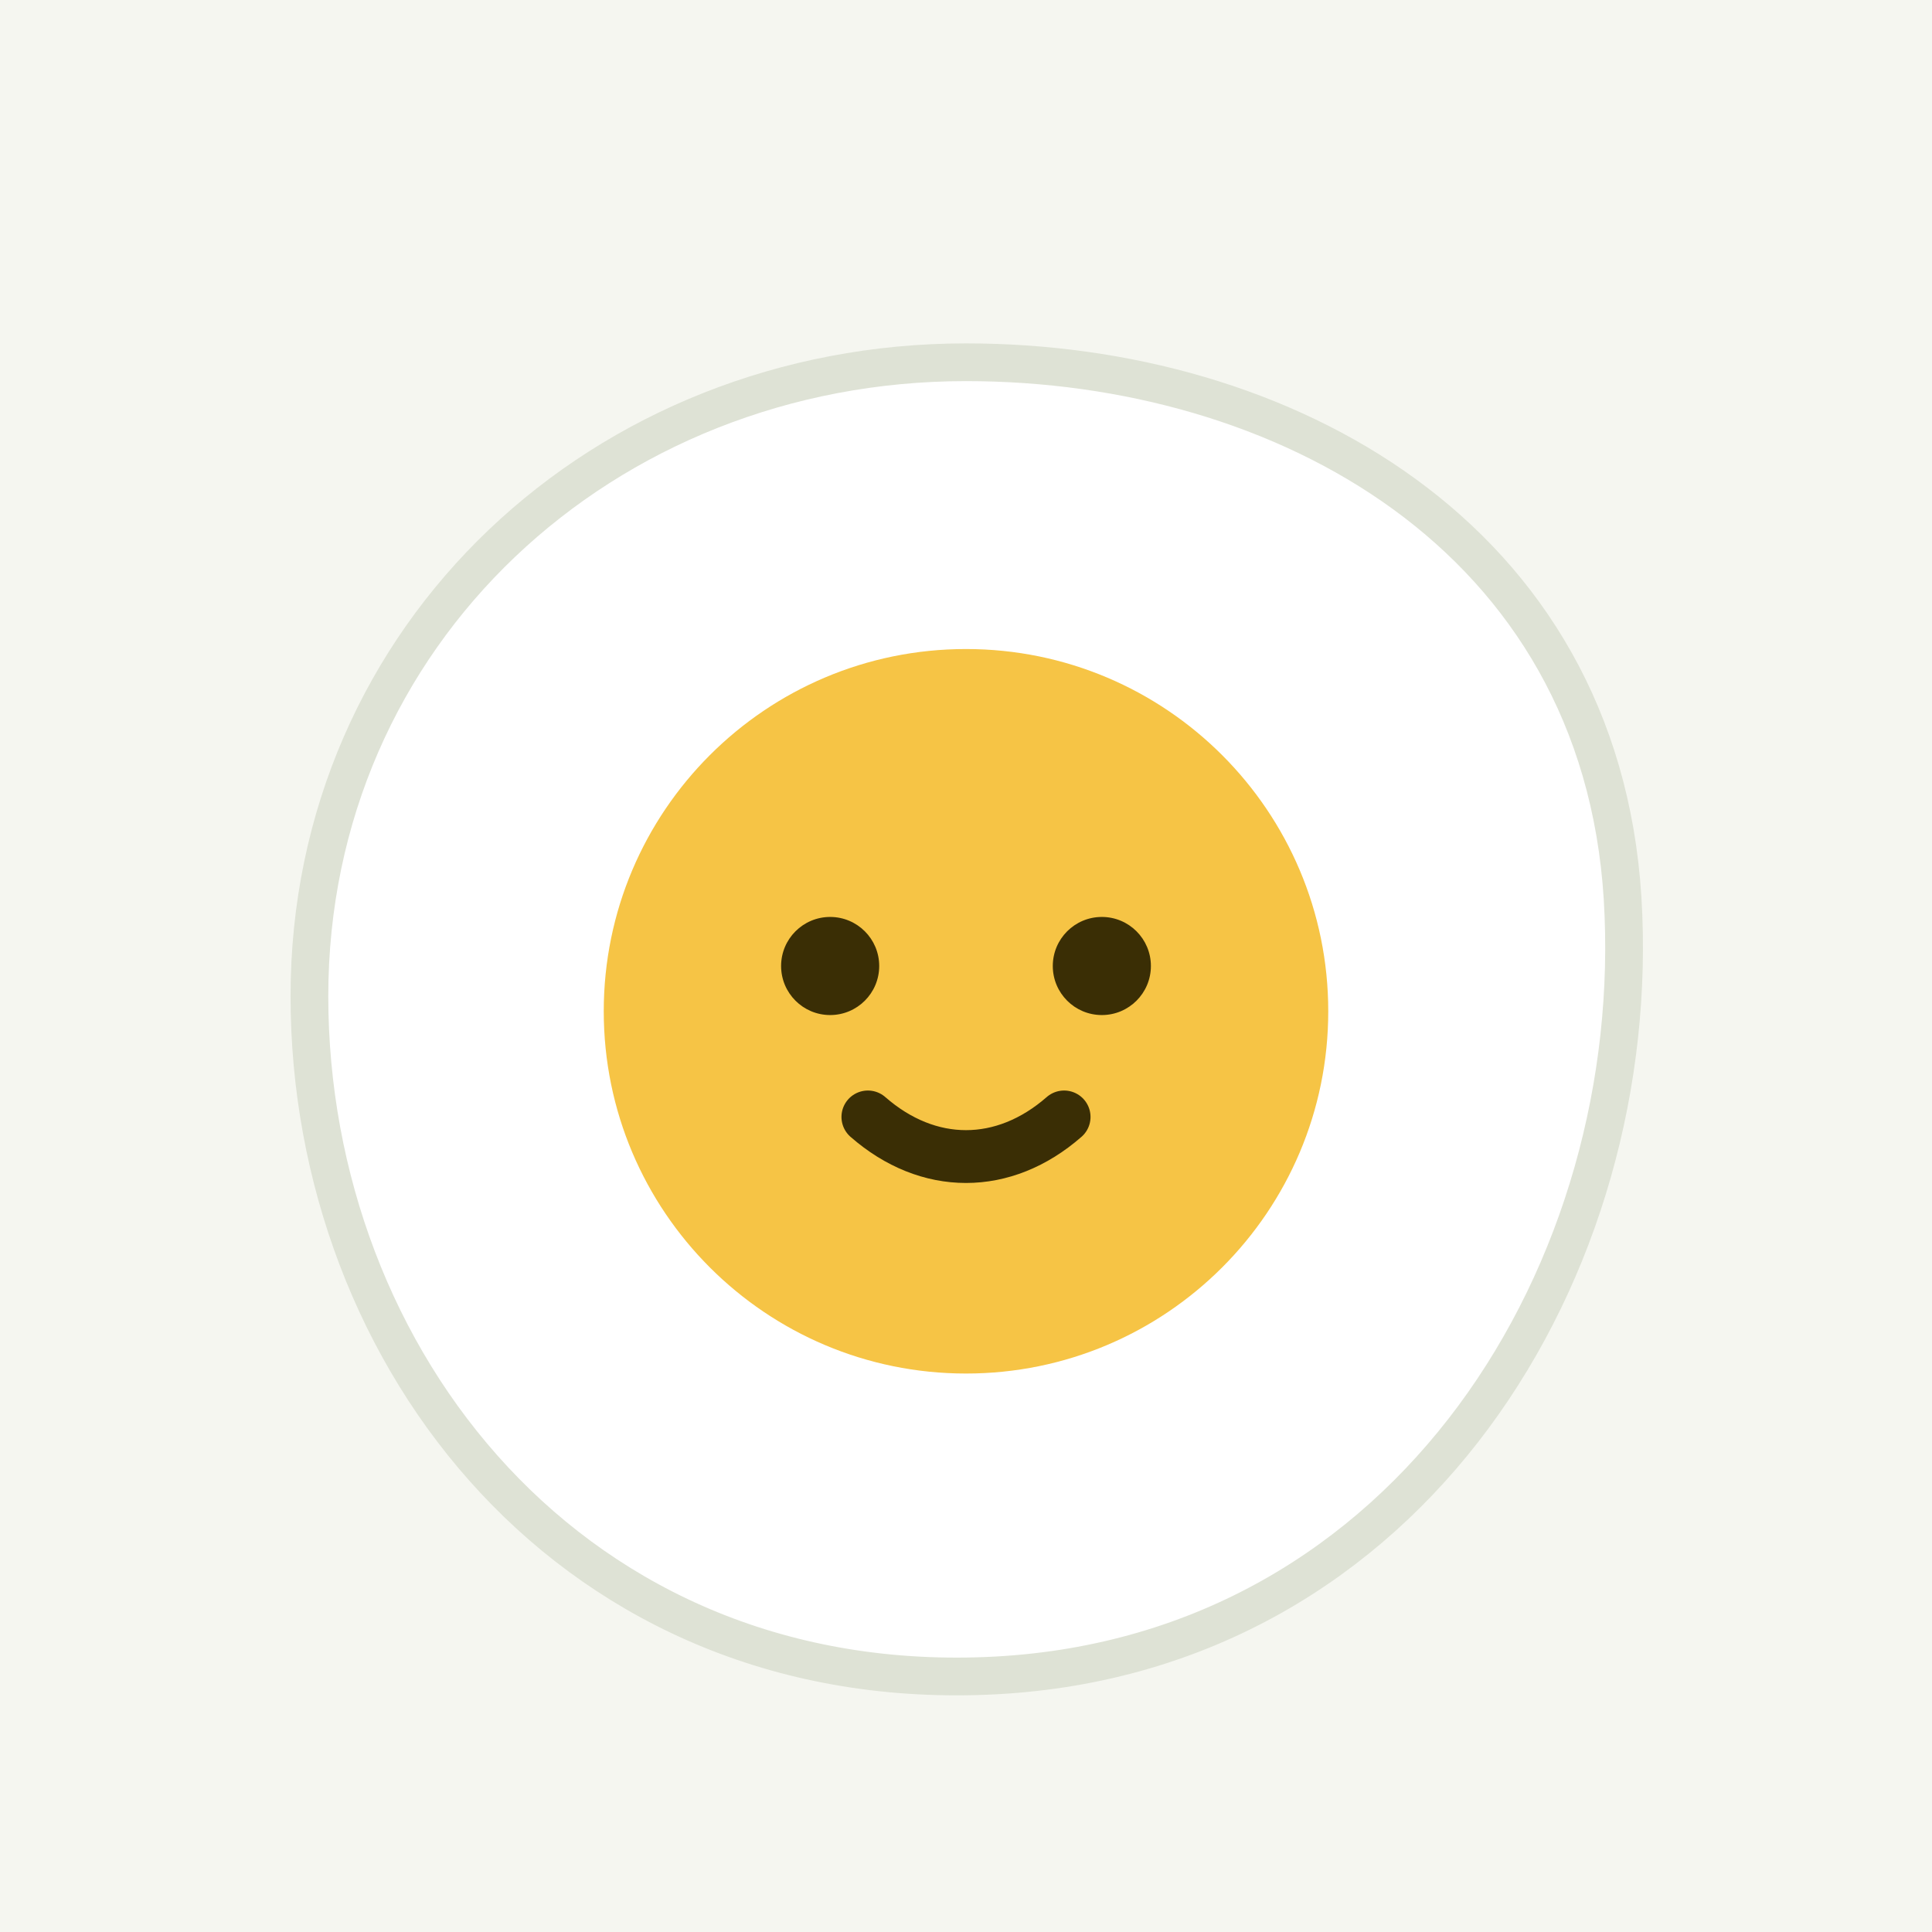
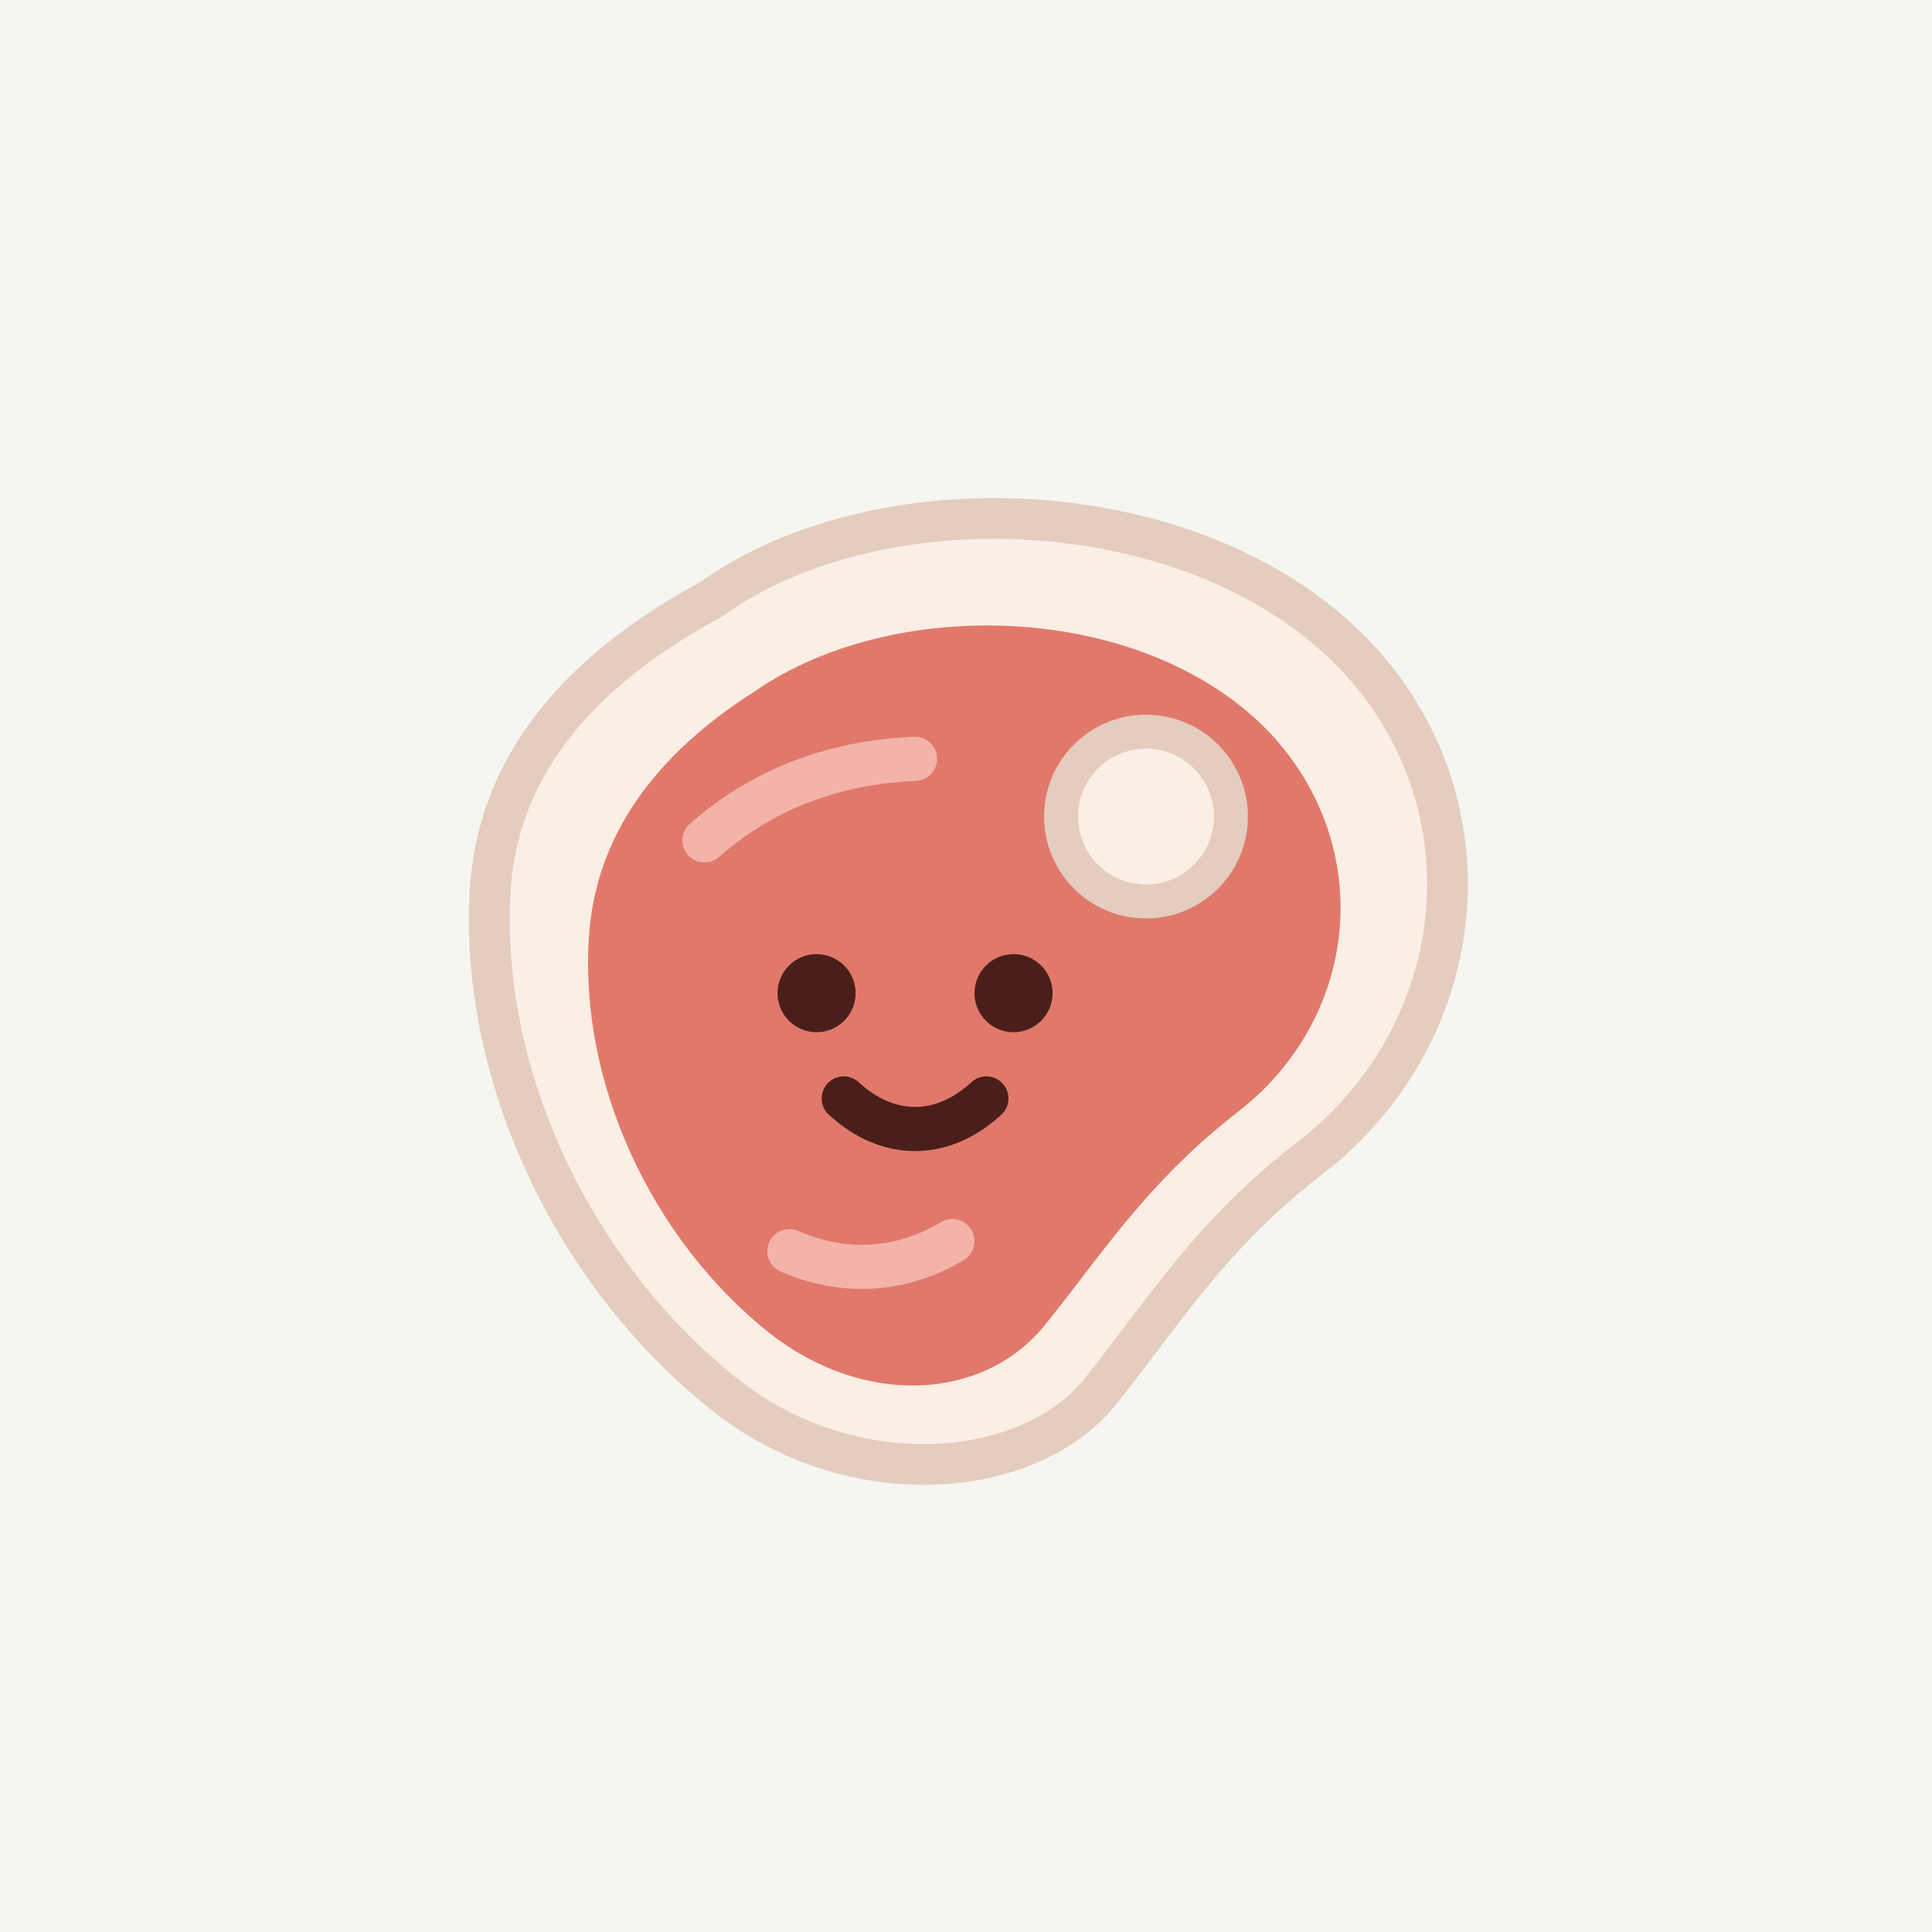
<svg xmlns="http://www.w3.org/2000/svg" viewBox="0 0 512 512">
  <rect width="512" height="512" fill="#F5F6F0" />
-   <path fill="#FFFFFF" stroke="#DEE2D5" stroke-width="10" d="M256 96c84 0 168 46 174 142 6 98-56 200-166 206-112 6-182-84-182-180S160 96 256 96z" />
-   <circle cx="256" cy="268" r="96" fill="#F6C445" />
-   <circle cx="220" cy="256" r="13" fill="#3A2E05" />
-   <circle cx="292" cy="256" r="13" fill="#3A2E05" />
-   <path d="M230 296c16 14 36 14 52 0" fill="none" stroke="#3A2E05" stroke-width="14" stroke-linecap="round" />
+   <g transform="translate(103 103) scale(9)">
+     <path fill="#FBEEE4" stroke="#E4CDBE" stroke-width="1.2" stroke-linejoin="round" d="M9.5 6.2C14.5 2.6 24 3 28.6 8c4 4.4 3.2 11 -1.4 14.6 -3 2.3 -4.3 4.5 -6.3 7C18.7 32.2 13.6 32.5 10 29.7 5.5 26.2 2.6 20.2 3 14.6c0.3 -3.7 2.8 -6.4 6.5 -8.4z" />
+     <path fill="#E0796C" d="M10.8 8.9c4.2 -2.9 11.7 -2.6 15.3 1.4 3 3.4 2.4 8.3 -1.1 11 -2.7 2.1 -4 4.2 -5.7 6.3 -1.8 2.2 -5.3 2.4 -8.1 0.2C7.7 25 5.6 20.4 5.9 16.1c0.2 -2.9 1.9 -5.3 4.9 -7.2z" />
+     <path fill="none" stroke="#F3B3A8" stroke-width="1.3" stroke-linecap="round" d="M9.3 13.3c1.7 -1.5 3.8 -2.3 6.2 -2.4M11.8 25.4c1.6 0.7 3.3 0.6 4.8 -0.3" />
+     <path fill="#FBEEE4" stroke="#E4CDBE" stroke-width="1" d="M19.8 12.6a2.5 2.5 0 1 0 5 0a2.5 2.5 0 1 0 -5 0z" />
+     <path fill="#4A1F1A" d="M11.45 17.8a1.15 1.15 0 1 0 2.3 0a1.15 1.15 0 1 0 -2.3 0zM17.25 17.8a1.15 1.15 0 1 0 2.3 0a1.15 1.15 0 1 0 -2.3 0z" />
+     <path fill="none" stroke="#4A1F1A" stroke-width="1.3" stroke-linecap="round" d="M13.4 20.9c1.3 1.2 2.9 1.2 4.2 0" />
+   </g>
</svg>
